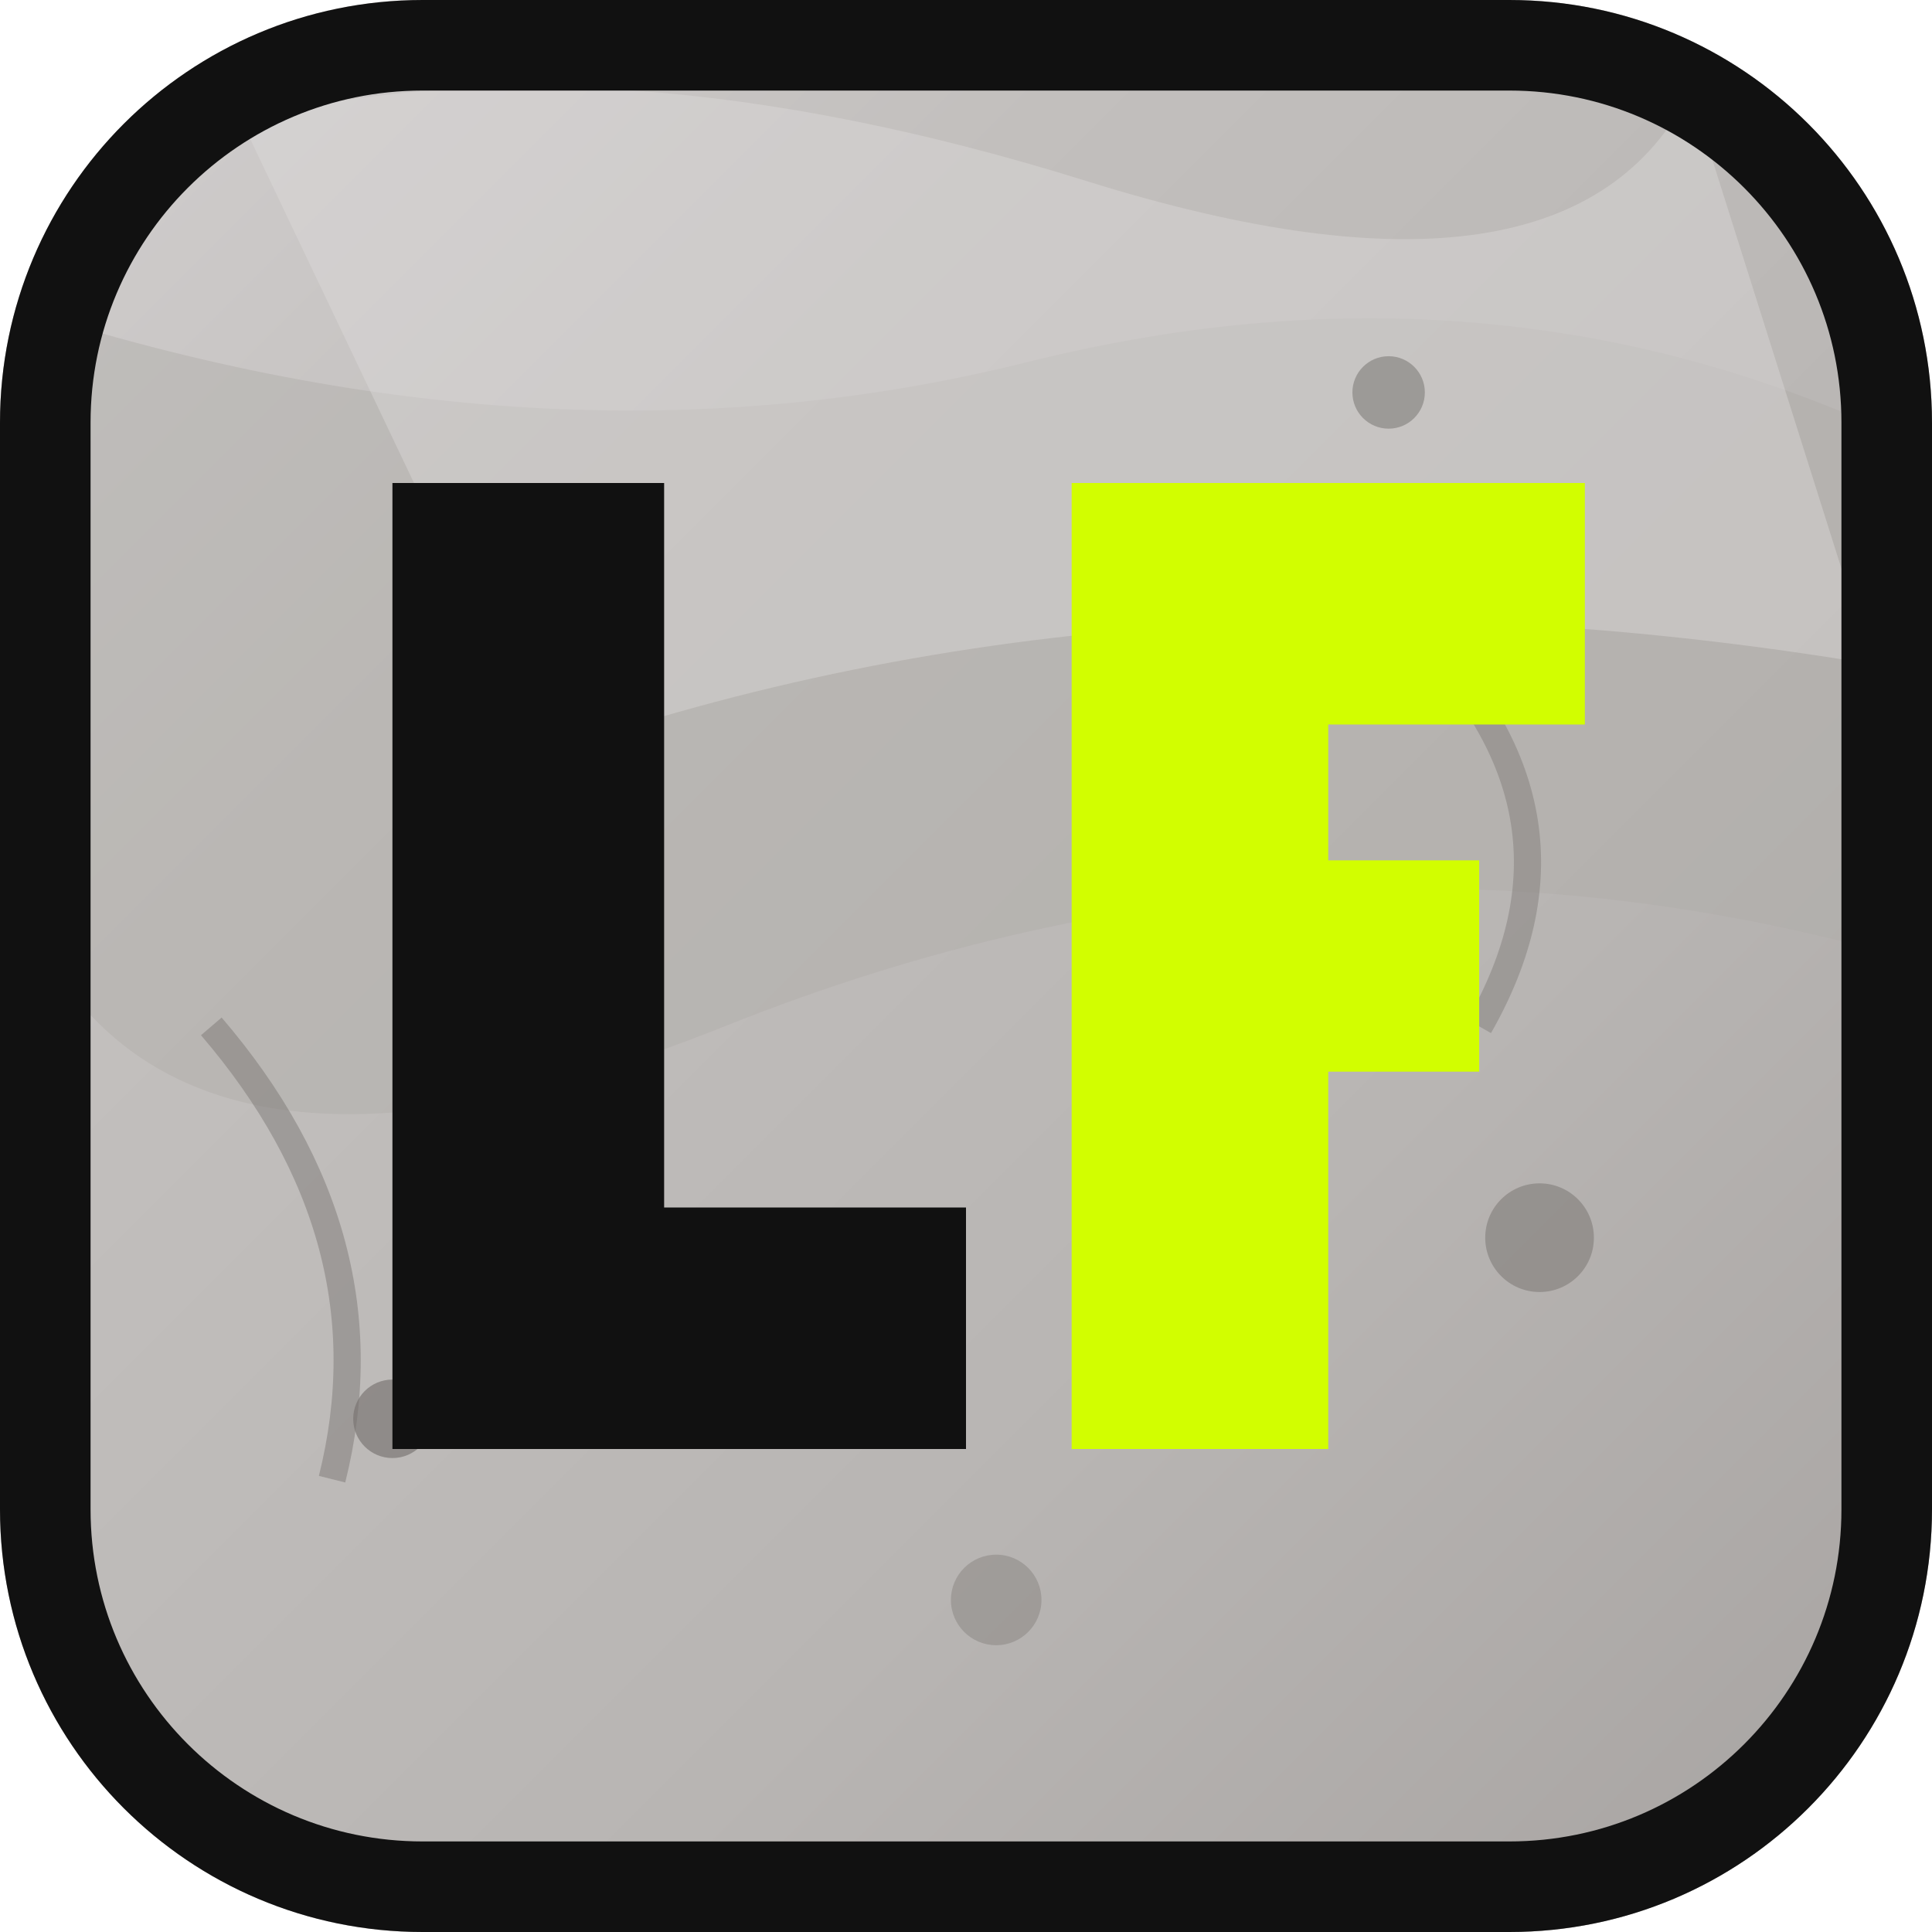
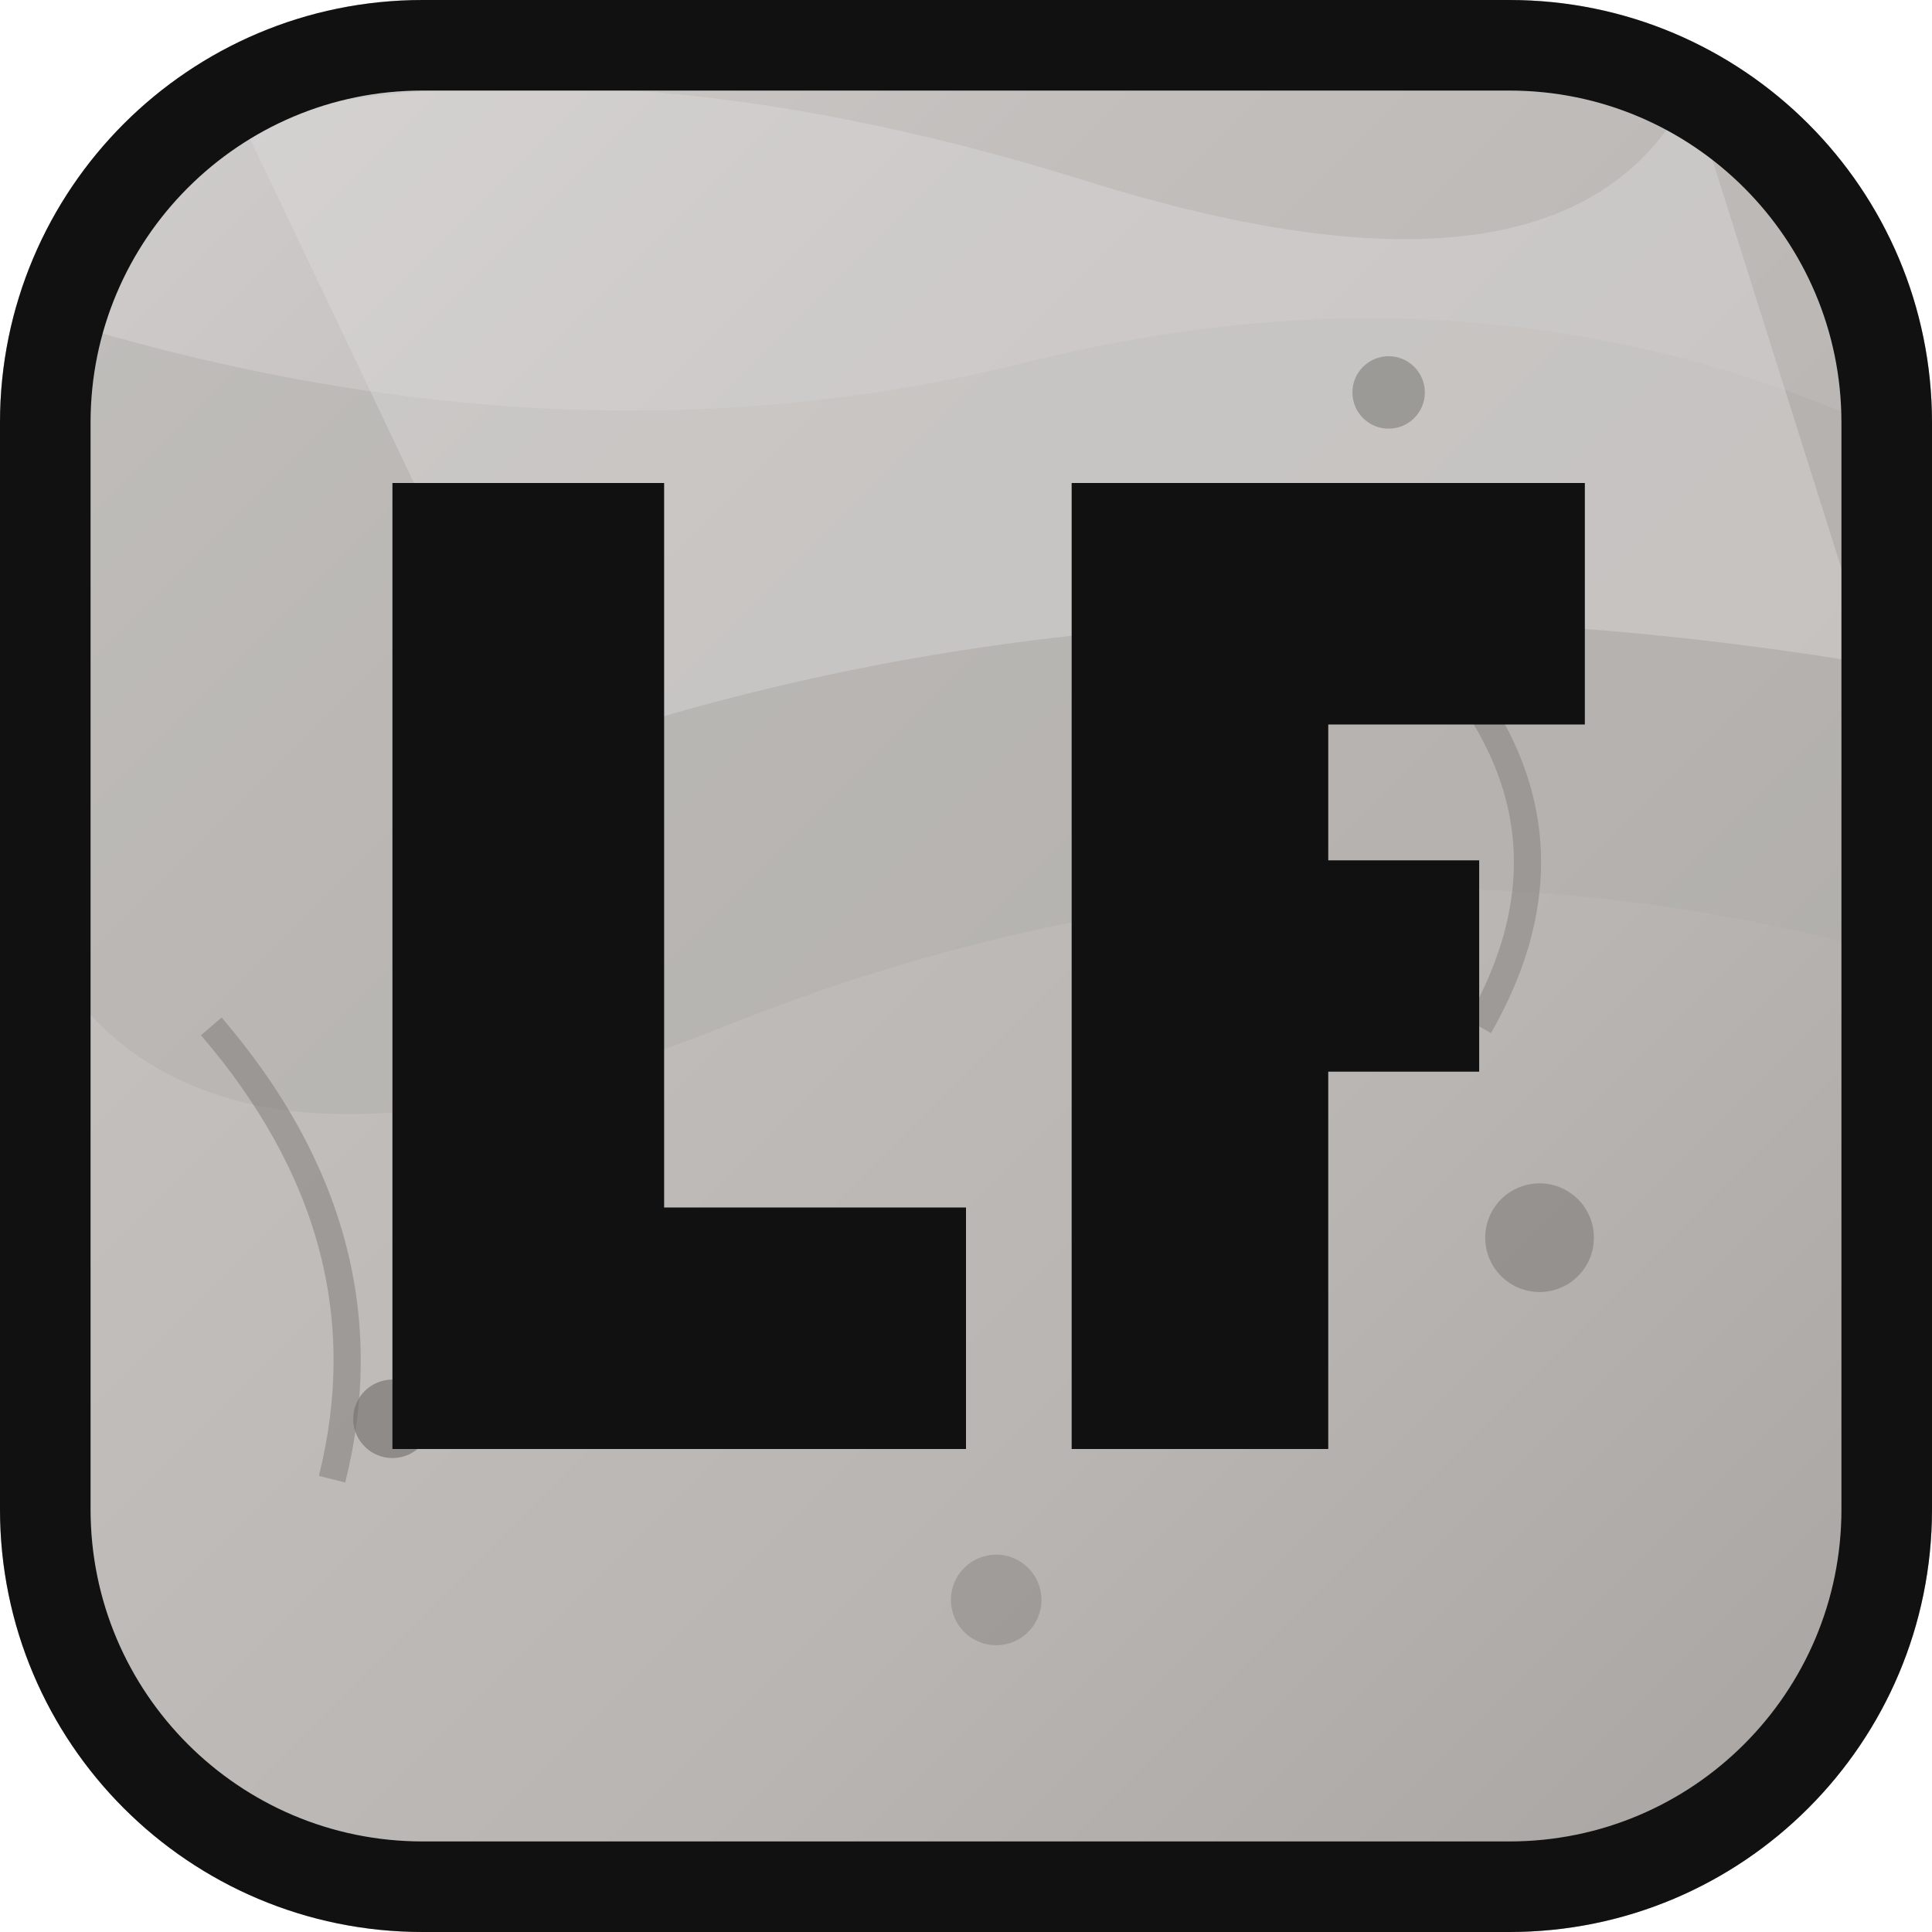
<svg xmlns="http://www.w3.org/2000/svg" viewBox="0 0 64 64" width="64" height="64">
  <defs>
    <linearGradient id="concrete" x1="0%" y1="0%" x2="100%" y2="100%">
      <stop offset="0%" stop-color="#D2CFCF" />
      <stop offset="30%" stop-color="#C2BFBD" />
      <stop offset="65%" stop-color="#B8B5B3" />
      <stop offset="100%" stop-color="#A6A2A0" />
    </linearGradient>
    <clipPath id="squircle">
      <rect width="64" height="64" rx="14" />
    </clipPath>
  </defs>
  <g clip-path="url(#squircle)">
    <rect width="64" height="64" fill="url(#concrete)" />
    <path d="M0 10 Q18 16 34 12 T64 15 L64 32 Q44 26 24 34 T0 28 Z" fill="#B0ACA9" opacity="0.45" />
    <path d="M8 4 Q20 1 36 6 T56 3 L62 22 Q38 18 18 25 Z" fill="#DFDCDB" opacity="0.4" />
    <circle cx="17" cy="21" r="1.5" fill="#75716E" opacity="0.55" />
    <circle cx="46" cy="13" r="1.2" fill="#696562" opacity="0.45" />
    <circle cx="51" cy="41" r="1.8" fill="#75716E" opacity="0.5" />
    <circle cx="13" cy="47" r="1.3" fill="#696562" opacity="0.55" />
    <circle cx="33" cy="53" r="1.5" fill="#827E7B" opacity="0.45" />
    <path d="M7 34 Q13 41 11 49" stroke="#75716E" stroke-width="0.9" fill="none" opacity="0.45" />
    <path d="M47 21 Q53 27 49 34" stroke="#75716E" stroke-width="0.9" fill="none" opacity="0.4" />
  </g>
  <rect x="1.5" y="1.5" width="61" height="61" rx="12.5" fill="none" stroke="#111111" stroke-width="3" />
  <path d="M 13 16 H 22 V 40 H 32 V 48 H 13 Z" fill="#111111" />
-   <path d="M 35.5 16 H 52.5 V 24 H 44 V 28.5 H 49 V 35.5 H 44 V 48 H 35.5 Z" fill="#D2FE00" />
+   <path d="M 35.5 16 H 52.5 V 24 H 44 V 28.5 H 49 V 35.5 H 44 V 48 H 35.5 Z" fill="#111111" />
</svg>
